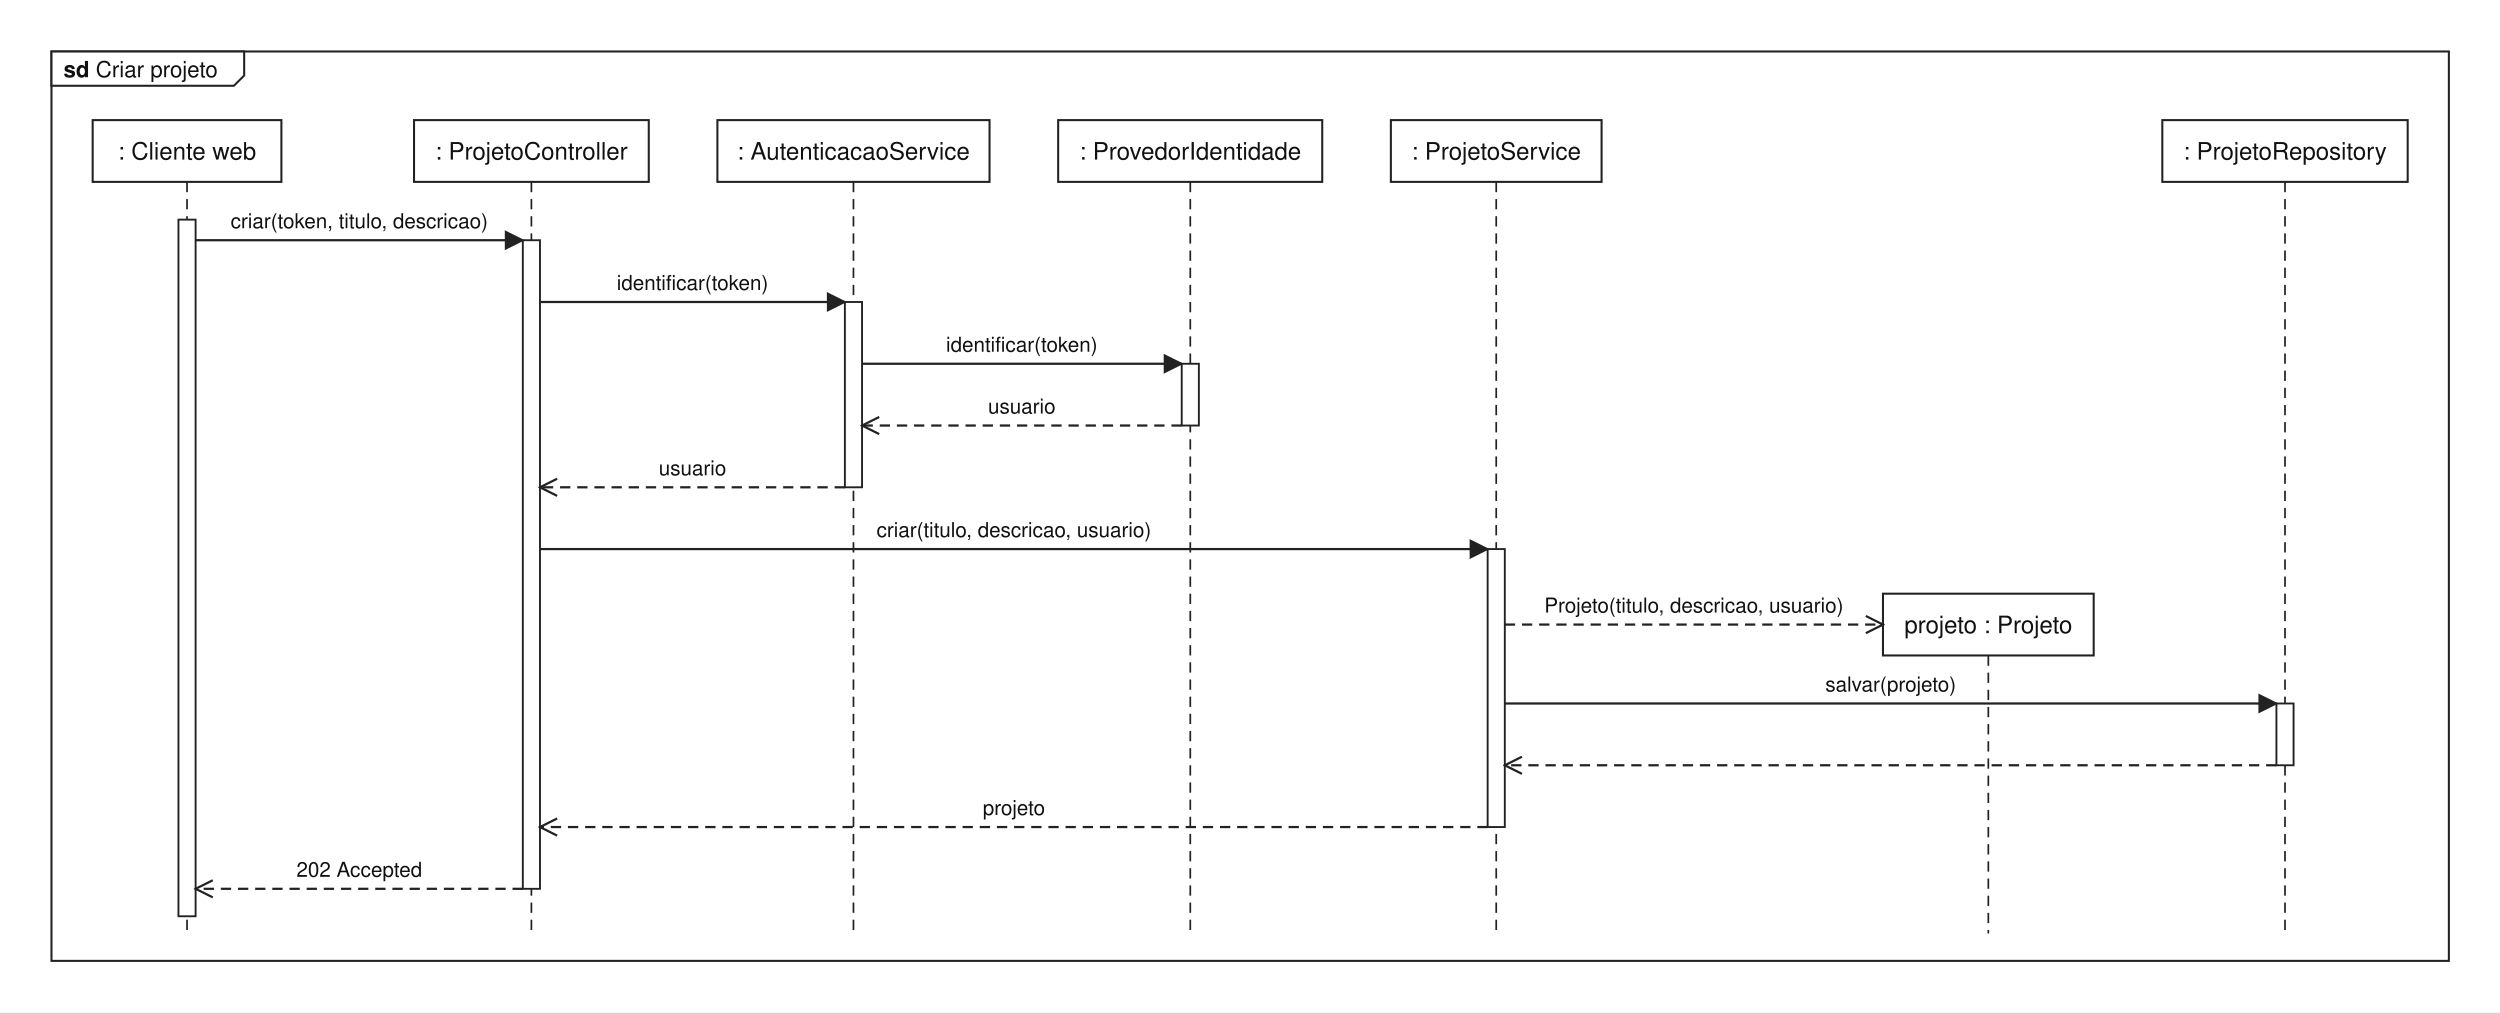
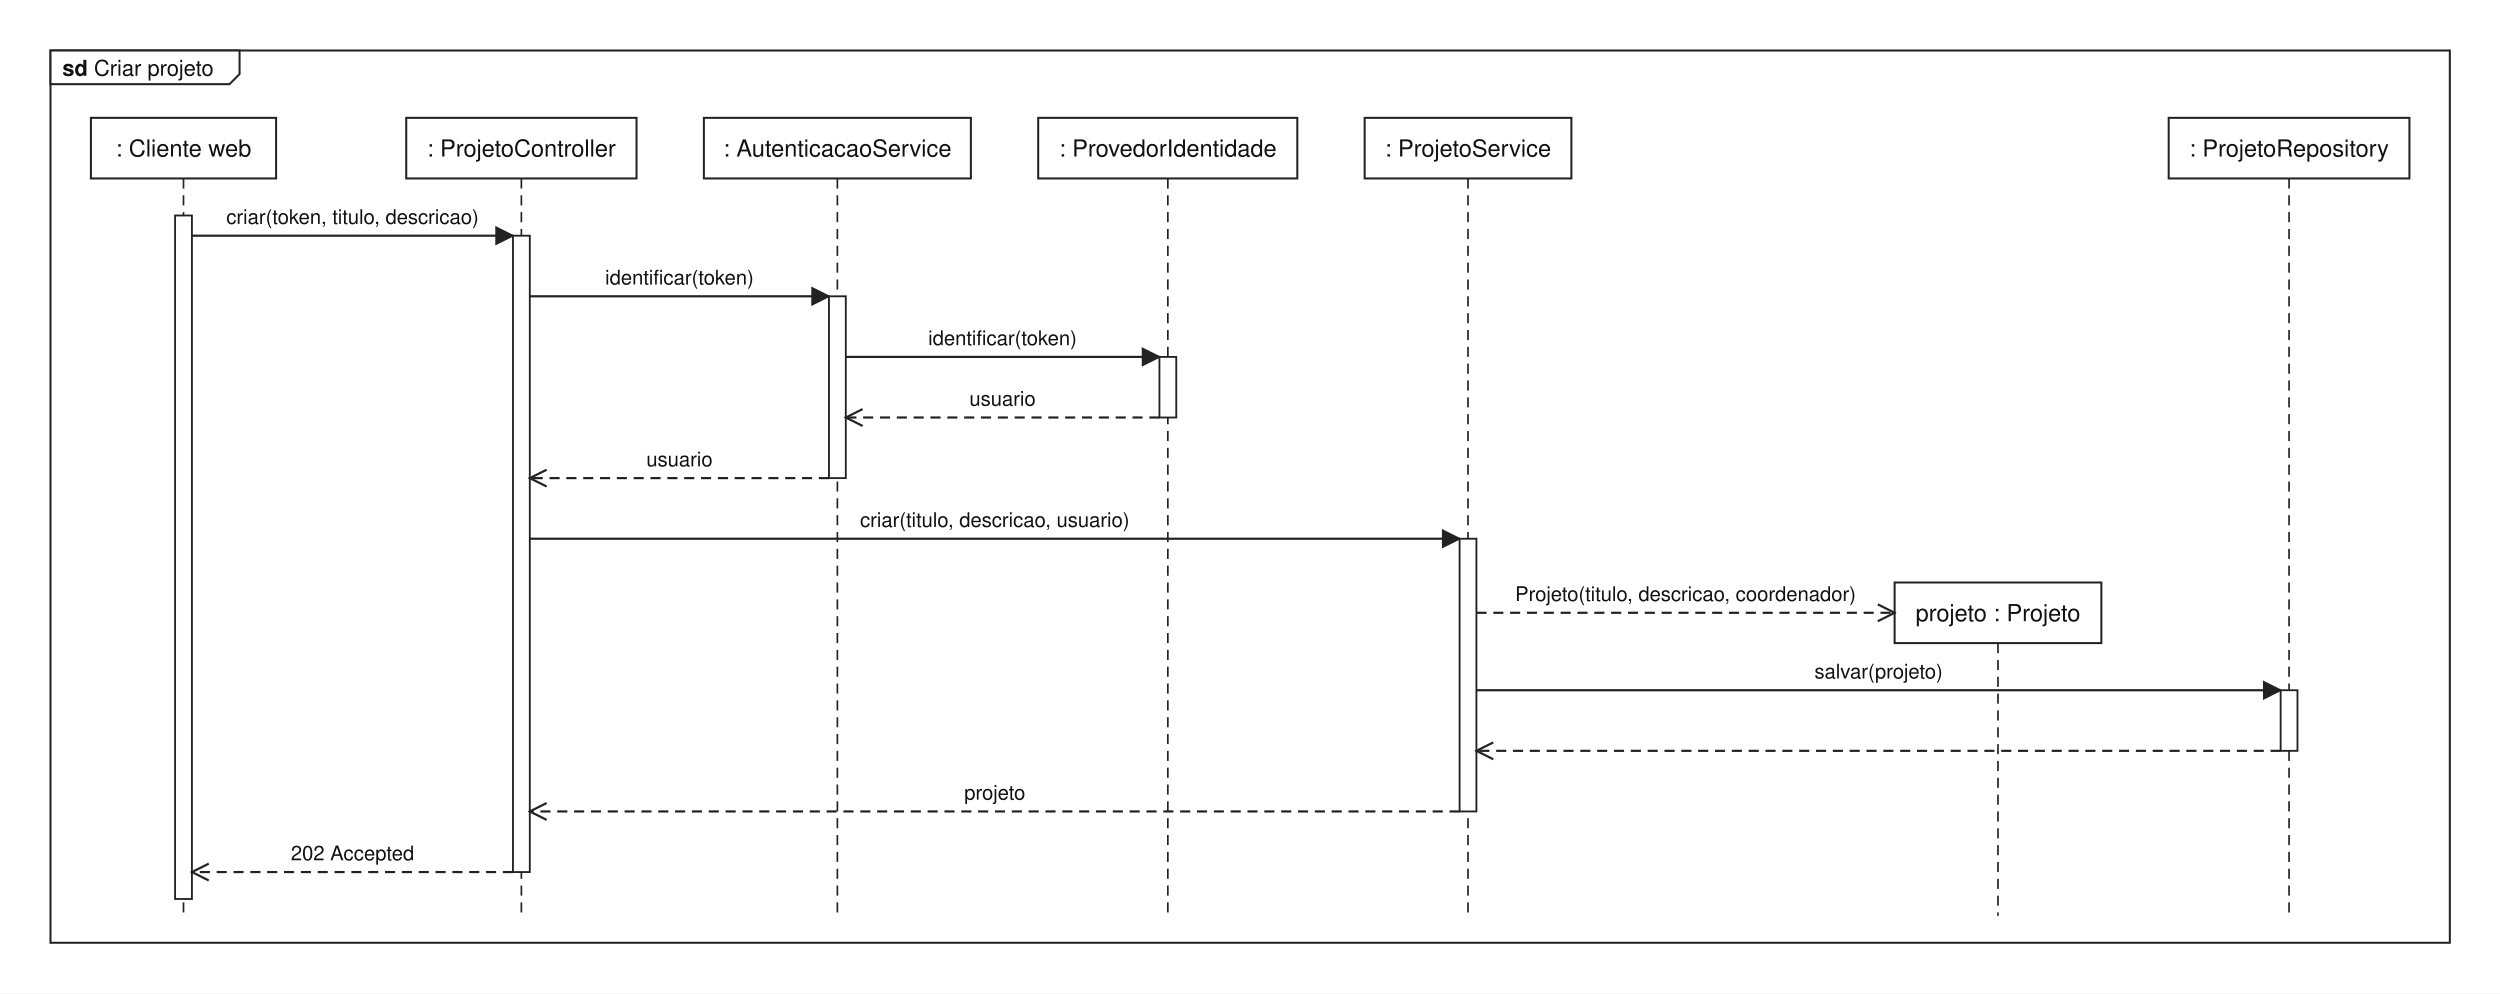
- <svg xmlns="http://www.w3.org/2000/svg" width="1457" height="590" viewBox="0 0 1457 590" font-family="Helvetica, Arial, 'Liberation Sans', sans-serif">
+ <svg xmlns="http://www.w3.org/2000/svg" width="1485" height="590" viewBox="0 0 1485 590" font-family="Helvetica, Arial, 'Liberation Sans', sans-serif">
  <defs>
    <marker id="seta" viewBox="0 0 12 12" refX="11" refY="6" markerWidth="12" markerHeight="12" orient="auto-start-reverse" markerUnits="userSpaceOnUse">
      <path d="M1,1 L11,6 L1,11" fill="none" stroke="#222" stroke-width="1.3" />
    </marker>
    <marker id="seta_cheia" viewBox="0 0 12 12" refX="11" refY="6" markerWidth="12" markerHeight="12" orient="auto-start-reverse" markerUnits="userSpaceOnUse">
      <path d="M1,1 L11,6 L1,11 Z" fill="#222" stroke="#222" stroke-width="1" />
    </marker>
    <marker id="triangulo" viewBox="0 0 16 16" refX="15" refY="8" markerWidth="16" markerHeight="16" orient="auto-start-reverse" markerUnits="userSpaceOnUse">
      <path d="M1,1 L15,8 L1,15 Z" fill="#fff" stroke="#222" stroke-width="1.3" />
    </marker>
    <marker id="losango" viewBox="0 0 22 12" refX="21" refY="6" markerWidth="22" markerHeight="12" orient="auto-start-reverse" markerUnits="userSpaceOnUse">
      <path d="M1,6 L11,1 L21,6 L11,11 Z" fill="#222" stroke="#222" stroke-width="1.2" />
    </marker>
    <marker id="losango_vazio" viewBox="0 0 22 12" refX="21" refY="6" markerWidth="22" markerHeight="12" orient="auto-start-reverse" markerUnits="userSpaceOnUse">
      <path d="M1,6 L11,1 L21,6 L11,11 Z" fill="#fff" stroke="#222" stroke-width="1.2" />
    </marker>
  </defs>
-   <rect width="1457" height="590" fill="#fff" />
-   <rect x="30.0" y="30.0" width="1397.2" height="530.0" fill="none" stroke="#222" stroke-width="1.2" />
+   <rect width="1485" height="590" fill="#fff" />
+   <rect x="30.0" y="30.0" width="1425.2" height="530.0" fill="none" stroke="#222" stroke-width="1.2" />
  <path d="M30.0,30.0 H142.3 V44.0 L136.3,50.0 H30.0 Z" fill="#fff" stroke="#222" stroke-width="1.2" />
  <text x="37.0" y="45.0" font-size="13" text-anchor="start" font-weight="bold" font-style="normal" fill="#111">sd</text>
  <text x="55.8" y="45.0" font-size="13" text-anchor="start" font-weight="normal" font-style="normal" fill="#111">Criar projeto</text>
  <line x1="109.0" y1="106.0" x2="109.0" y2="544.0" stroke="#222" stroke-width="1" stroke-dasharray="6,4" />
  <line x1="309.7" y1="106.0" x2="309.7" y2="544.0" stroke="#222" stroke-width="1" stroke-dasharray="6,4" />
  <line x1="497.4" y1="106.0" x2="497.4" y2="544.0" stroke="#222" stroke-width="1" stroke-dasharray="6,4" />
  <line x1="693.7" y1="106.0" x2="693.7" y2="544.0" stroke="#222" stroke-width="1" stroke-dasharray="6,4" />
  <line x1="872.0" y1="106.0" x2="872.0" y2="544.0" stroke="#222" stroke-width="1" stroke-dasharray="6,4" />
-   <line x1="1158.8" y1="382.0" x2="1158.8" y2="544.0" stroke="#222" stroke-width="1" stroke-dasharray="6,4" />
-   <line x1="1331.7" y1="106.0" x2="1331.7" y2="544.0" stroke="#222" stroke-width="1" stroke-dasharray="6,4" />
+   <line x1="1186.8" y1="382.0" x2="1186.8" y2="544.0" stroke="#222" stroke-width="1" stroke-dasharray="6,4" />
+   <line x1="1359.7" y1="106.0" x2="1359.7" y2="544.0" stroke="#222" stroke-width="1" stroke-dasharray="6,4" />
  <rect x="54.0" y="70.0" width="110.0" height="36.0" fill="#fff" stroke="#222" stroke-width="1.2" />
  <text x="109.0" y="93.0" font-size="14" text-anchor="middle" font-weight="normal" font-style="normal" fill="#111">: Cliente web</text>
  <rect x="241.3" y="70.0" width="136.8" height="36.0" fill="#fff" stroke="#222" stroke-width="1.2" />
  <text x="309.7" y="93.0" font-size="14" text-anchor="middle" font-weight="normal" font-style="normal" fill="#111">: ProjetoController</text>
  <rect x="418.1" y="70.0" width="158.6" height="36.0" fill="#fff" stroke="#222" stroke-width="1.2" />
  <text x="497.4" y="93.0" font-size="14" text-anchor="middle" font-weight="normal" font-style="normal" fill="#111">: AutenticacaoService</text>
  <rect x="616.7" y="70.0" width="153.9" height="36.0" fill="#fff" stroke="#222" stroke-width="1.2" />
  <text x="693.7" y="93.0" font-size="14" text-anchor="middle" font-weight="normal" font-style="normal" fill="#111">: ProvedorIdentidade</text>
  <rect x="810.6" y="70.0" width="122.8" height="36.0" fill="#fff" stroke="#222" stroke-width="1.2" />
  <text x="872.0" y="93.0" font-size="14" text-anchor="middle" font-weight="normal" font-style="normal" fill="#111">: ProjetoService</text>
-   <rect x="1097.4" y="346.0" width="122.8" height="36.0" fill="#fff" stroke="#222" stroke-width="1.2" />
-   <text x="1158.8" y="369.0" font-size="14" text-anchor="middle" font-weight="normal" font-style="normal" fill="#111">projeto : Projeto</text>
-   <rect x="1260.2" y="70.0" width="143.0" height="36.0" fill="#fff" stroke="#222" stroke-width="1.2" />
-   <text x="1331.7" y="93.0" font-size="14" text-anchor="middle" font-weight="normal" font-style="normal" fill="#111">: ProjetoRepository</text>
+   <rect x="1125.4" y="346.0" width="122.8" height="36.0" fill="#fff" stroke="#222" stroke-width="1.2" />
+   <text x="1186.8" y="369.0" font-size="14" text-anchor="middle" font-weight="normal" font-style="normal" fill="#111">projeto : Projeto</text>
+   <rect x="1288.2" y="70.0" width="143.0" height="36.0" fill="#fff" stroke="#222" stroke-width="1.2" />
+   <text x="1359.7" y="93.0" font-size="14" text-anchor="middle" font-weight="normal" font-style="normal" fill="#111">: ProjetoRepository</text>
  <rect x="688.7" y="212.0" width="10.0" height="36.0" fill="#fff" stroke="#222" stroke-width="1.1" />
  <rect x="492.4" y="176.0" width="10.0" height="108.0" fill="#fff" stroke="#222" stroke-width="1.1" />
-   <rect x="1326.7" y="410.0" width="10.0" height="36.0" fill="#fff" stroke="#222" stroke-width="1.1" />
+   <rect x="1354.7" y="410.0" width="10.0" height="36.0" fill="#fff" stroke="#222" stroke-width="1.1" />
  <rect x="867.0" y="320.0" width="10.0" height="162.0" fill="#fff" stroke="#222" stroke-width="1.1" />
  <rect x="304.7" y="140.0" width="10.0" height="378.0" fill="#fff" stroke="#222" stroke-width="1.1" />
  <rect x="104.0" y="128.0" width="10.0" height="406.0" fill="#fff" stroke="#222" stroke-width="1.1" />
  <polyline points="114.0,140.0 304.7,140.0" fill="none" stroke="#222" stroke-width="1.3" marker-end="url(#seta_cheia)" />
  <text x="209.4" y="133.0" font-size="12" text-anchor="middle" stroke="#fff" stroke-width="5" stroke-linejoin="round" paint-order="stroke" font-weight="normal" font-style="normal" fill="#111">criar(token, titulo, descricao)</text>
  <polyline points="314.7,176.0 492.4,176.0" fill="none" stroke="#222" stroke-width="1.3" marker-end="url(#seta_cheia)" />
  <text x="403.6" y="169.0" font-size="12" text-anchor="middle" stroke="#fff" stroke-width="5" stroke-linejoin="round" paint-order="stroke" font-weight="normal" font-style="normal" fill="#111">identificar(token)</text>
  <polyline points="502.4,212.0 688.7,212.0" fill="none" stroke="#222" stroke-width="1.3" marker-end="url(#seta_cheia)" />
  <text x="595.5" y="205.0" font-size="12" text-anchor="middle" stroke="#fff" stroke-width="5" stroke-linejoin="round" paint-order="stroke" font-weight="normal" font-style="normal" fill="#111">identificar(token)</text>
  <polyline points="688.7,248.0 502.4,248.0" fill="none" stroke="#222" stroke-width="1.3" stroke-dasharray="6,4" marker-end="url(#seta)" />
  <text x="595.5" y="241.0" font-size="12" text-anchor="middle" stroke="#fff" stroke-width="5" stroke-linejoin="round" paint-order="stroke" font-weight="normal" font-style="normal" fill="#111">usuario</text>
  <polyline points="492.4,284.0 314.7,284.0" fill="none" stroke="#222" stroke-width="1.3" stroke-dasharray="6,4" marker-end="url(#seta)" />
  <text x="403.6" y="277.0" font-size="12" text-anchor="middle" stroke="#fff" stroke-width="5" stroke-linejoin="round" paint-order="stroke" font-weight="normal" font-style="normal" fill="#111">usuario</text>
  <polyline points="314.7,320.0 867.0,320.0" fill="none" stroke="#222" stroke-width="1.3" marker-end="url(#seta_cheia)" />
  <text x="590.9" y="313.0" font-size="12" text-anchor="middle" stroke="#fff" stroke-width="5" stroke-linejoin="round" paint-order="stroke" font-weight="normal" font-style="normal" fill="#111">criar(titulo, descricao, usuario)</text>
-   <polyline points="877.0,364.0 1097.4,364.0" fill="none" stroke="#222" stroke-width="1.3" stroke-dasharray="6,4" marker-end="url(#seta)" />
-   <text x="987.2" y="357.0" font-size="12" text-anchor="middle" stroke="#fff" stroke-width="5" stroke-linejoin="round" paint-order="stroke" font-weight="normal" font-style="normal" fill="#111">Projeto(titulo, descricao, usuario)</text>
-   <polyline points="877.0,410.0 1326.7,410.0" fill="none" stroke="#222" stroke-width="1.3" marker-end="url(#seta_cheia)" />
-   <text x="1101.9" y="403.0" font-size="12" text-anchor="middle" stroke="#fff" stroke-width="5" stroke-linejoin="round" paint-order="stroke" font-weight="normal" font-style="normal" fill="#111">salvar(projeto)</text>
-   <polyline points="1326.7,446.0 877.0,446.0" fill="none" stroke="#222" stroke-width="1.3" stroke-dasharray="6,4" marker-end="url(#seta)" />
-   <text x="1101.9" y="439.0" font-size="12" text-anchor="middle" stroke="#fff" stroke-width="5" stroke-linejoin="round" paint-order="stroke" font-weight="normal" font-style="normal" fill="#111" />
+   <polyline points="877.0,364.0 1125.4,364.0" fill="none" stroke="#222" stroke-width="1.3" stroke-dasharray="6,4" marker-end="url(#seta)" />
+   <text x="1001.2" y="357.0" font-size="12" text-anchor="middle" stroke="#fff" stroke-width="5" stroke-linejoin="round" paint-order="stroke" font-weight="normal" font-style="normal" fill="#111">Projeto(titulo, descricao, coordenador)</text>
+   <polyline points="877.0,410.0 1354.7,410.0" fill="none" stroke="#222" stroke-width="1.3" marker-end="url(#seta_cheia)" />
+   <text x="1115.9" y="403.0" font-size="12" text-anchor="middle" stroke="#fff" stroke-width="5" stroke-linejoin="round" paint-order="stroke" font-weight="normal" font-style="normal" fill="#111">salvar(projeto)</text>
+   <polyline points="1354.7,446.0 877.0,446.0" fill="none" stroke="#222" stroke-width="1.3" stroke-dasharray="6,4" marker-end="url(#seta)" />
+   <text x="1115.9" y="439.0" font-size="12" text-anchor="middle" stroke="#fff" stroke-width="5" stroke-linejoin="round" paint-order="stroke" font-weight="normal" font-style="normal" fill="#111" />
  <polyline points="867.0,482.0 314.7,482.0" fill="none" stroke="#222" stroke-width="1.3" stroke-dasharray="6,4" marker-end="url(#seta)" />
  <text x="590.9" y="475.0" font-size="12" text-anchor="middle" stroke="#fff" stroke-width="5" stroke-linejoin="round" paint-order="stroke" font-weight="normal" font-style="normal" fill="#111">projeto</text>
  <polyline points="304.7,518.0 114.0,518.0" fill="none" stroke="#222" stroke-width="1.3" stroke-dasharray="6,4" marker-end="url(#seta)" />
  <text x="209.4" y="511.0" font-size="12" text-anchor="middle" stroke="#fff" stroke-width="5" stroke-linejoin="round" paint-order="stroke" font-weight="normal" font-style="normal" fill="#111">202 Accepted</text>
</svg>
